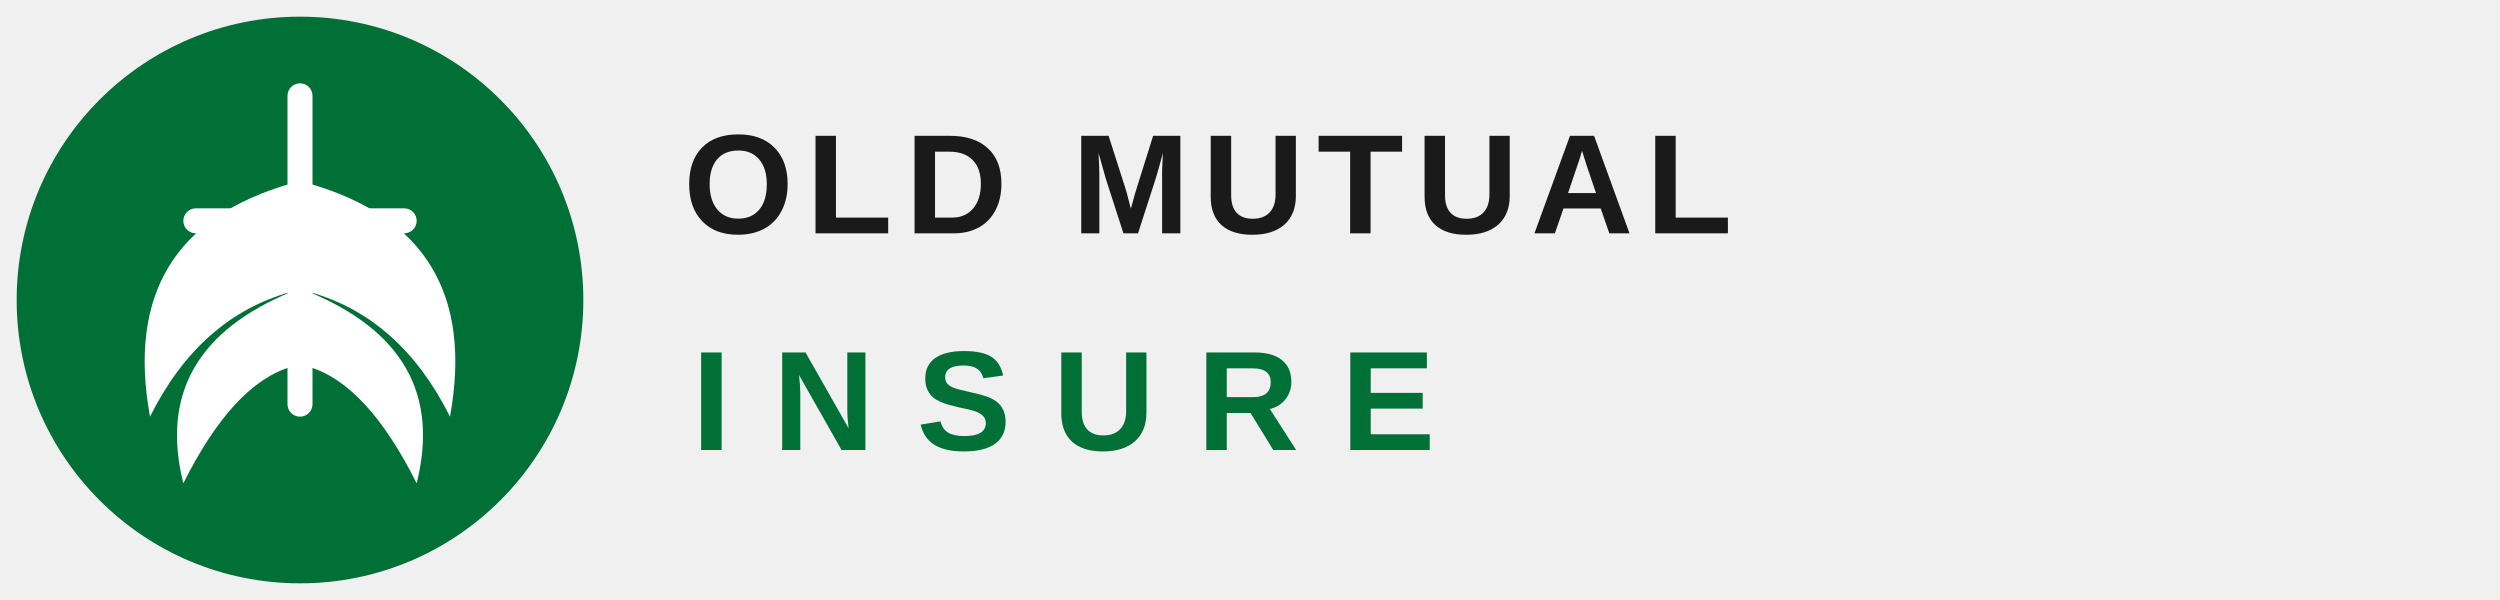
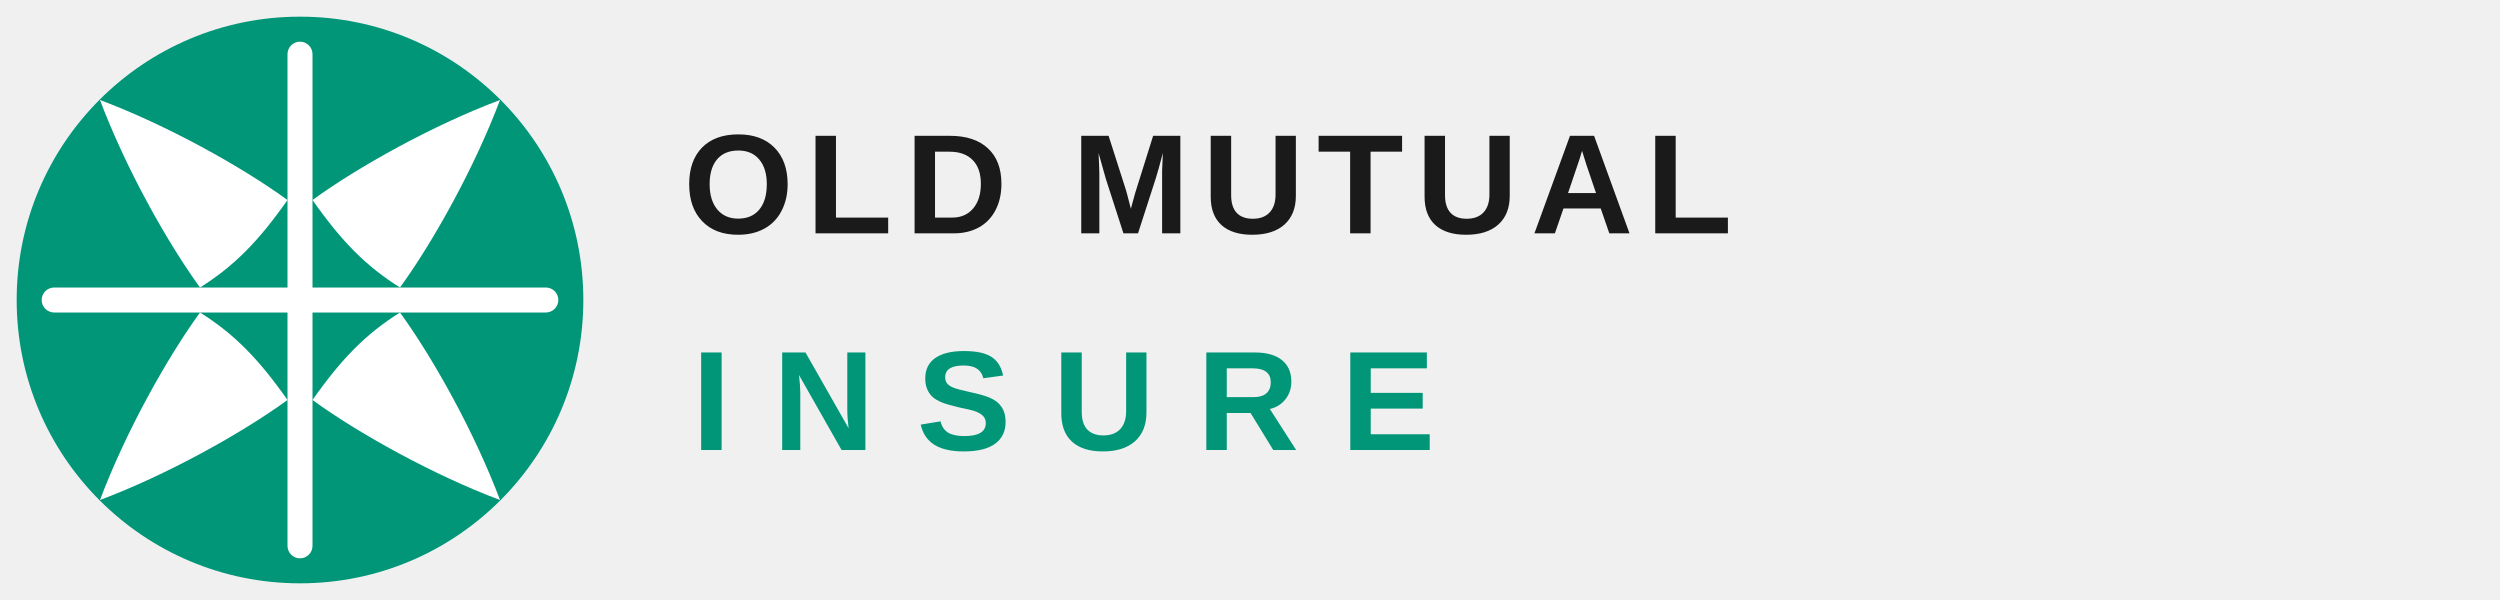
<svg xmlns="http://www.w3.org/2000/svg" viewBox="0 0 300 72" role="img" aria-label="Old Mutual Insure">
-   <circle cx="36" cy="36" r="34" fill="#007037" />
-   <rect x="34.5" y="10" width="3" height="40" rx="1.5" fill="white" />
-   <rect x="22" y="25" width="28" height="3" rx="1.5" fill="white" />
-   <path d="M35,22 Q14,28 18,50 Q24,38 35,35 Z" fill="white" />
-   <path d="M37,22 Q58,28 54,50 Q48,38 37,35 Z" fill="white" />
-   <path d="M35,35 Q18,42 22,58 Q28,46 35,44 Z" fill="white" />
-   <path d="M37,35 Q54,42 50,58 Q44,46 37,44 Z" fill="white" />
+   <circle cx="36" cy="36" r="34" fill="#009677" />
+   <rect x="34.5" y="5" width="3" height="62" rx="1.5" fill="white" />
+   <rect x="5" y="34.5" width="62" height="3" rx="1.5" fill="white" />
+   <path d="M34.5,24 C29,20 20,15 12,12 C15,20 20,29 24,34.5 C28,32 31,29 34.5,24Z" fill="white" />
+   <path d="M37.5,24 C43,20 52,15 60,12 C57,20 52,29 48,34.5 C44,32 41,29 37.5,24Z" fill="white" />
+   <path d="M34.5,48 C29,52 20,57 12,60 C15,52 20,43 24,37.5 C28,40 31,43 34.5,48Z" fill="white" />
+   <path d="M37.5,48 C43,52 52,57 60,60 C57,52 52,43 48,37.5 C44,40 41,43 37.5,48Z" fill="white" />
  <text x="82" y="28" font-family="Arial,Helvetica,sans-serif" font-weight="800" font-size="17" fill="#1a1a1a" letter-spacing="1.5">OLD MUTUAL</text>
-   <text x="83" y="54" font-family="Arial,Helvetica,sans-serif" font-weight="700" font-size="17" fill="#007037" letter-spacing="5">INSURE</text>
+   <text x="83" y="54" font-family="Arial,Helvetica,sans-serif" font-weight="700" font-size="17" fill="#009677" letter-spacing="5">INSURE</text>
</svg>
